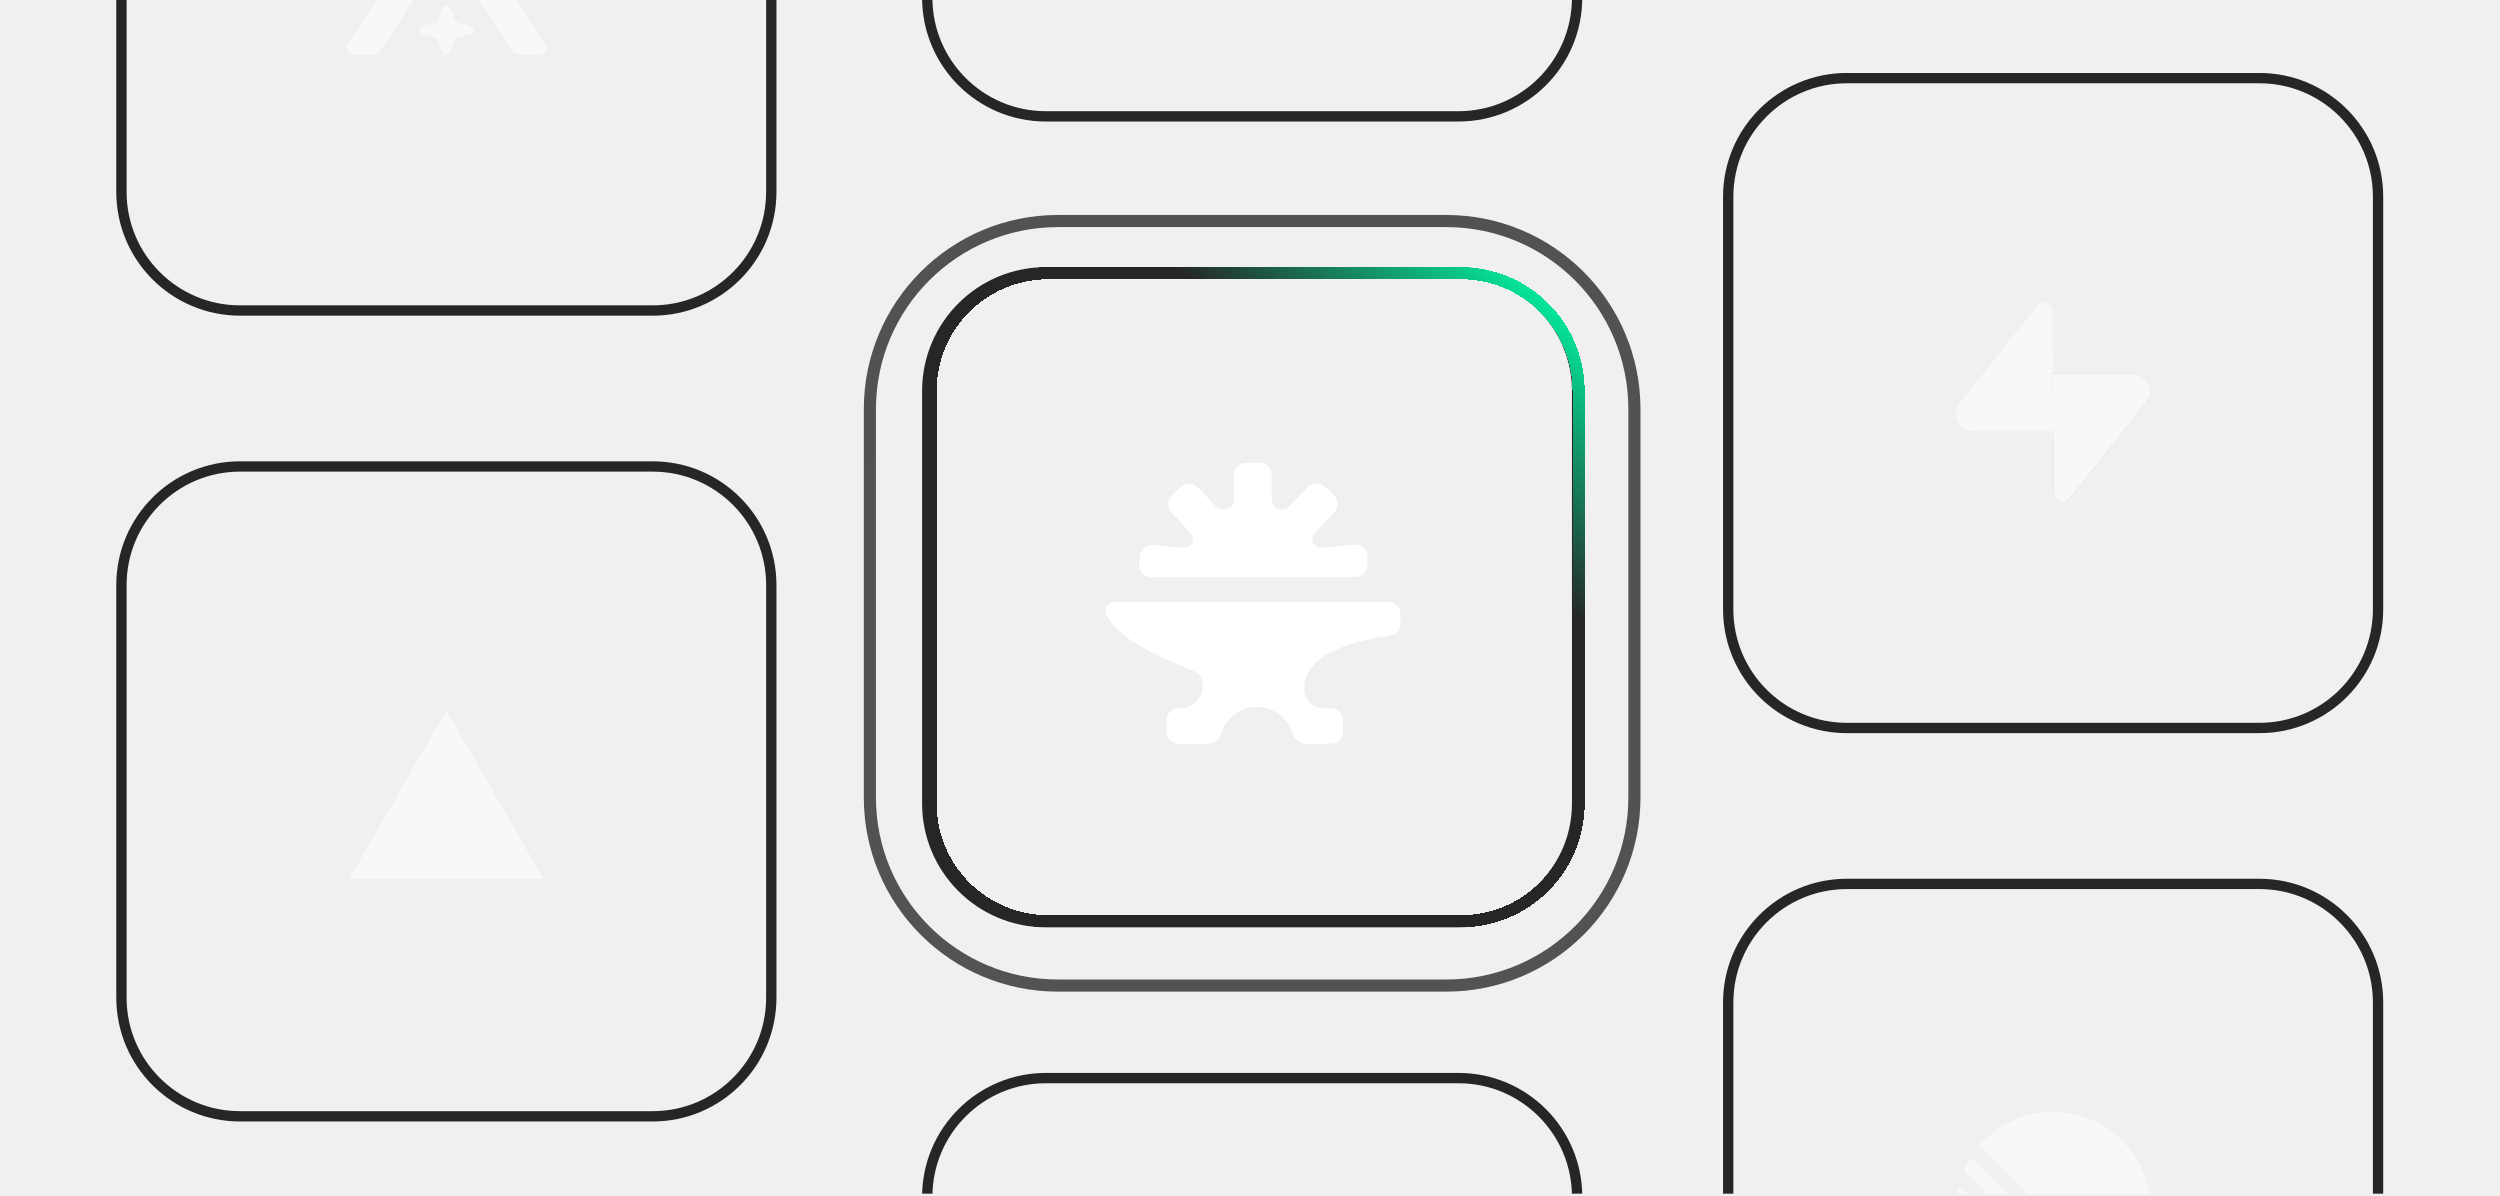
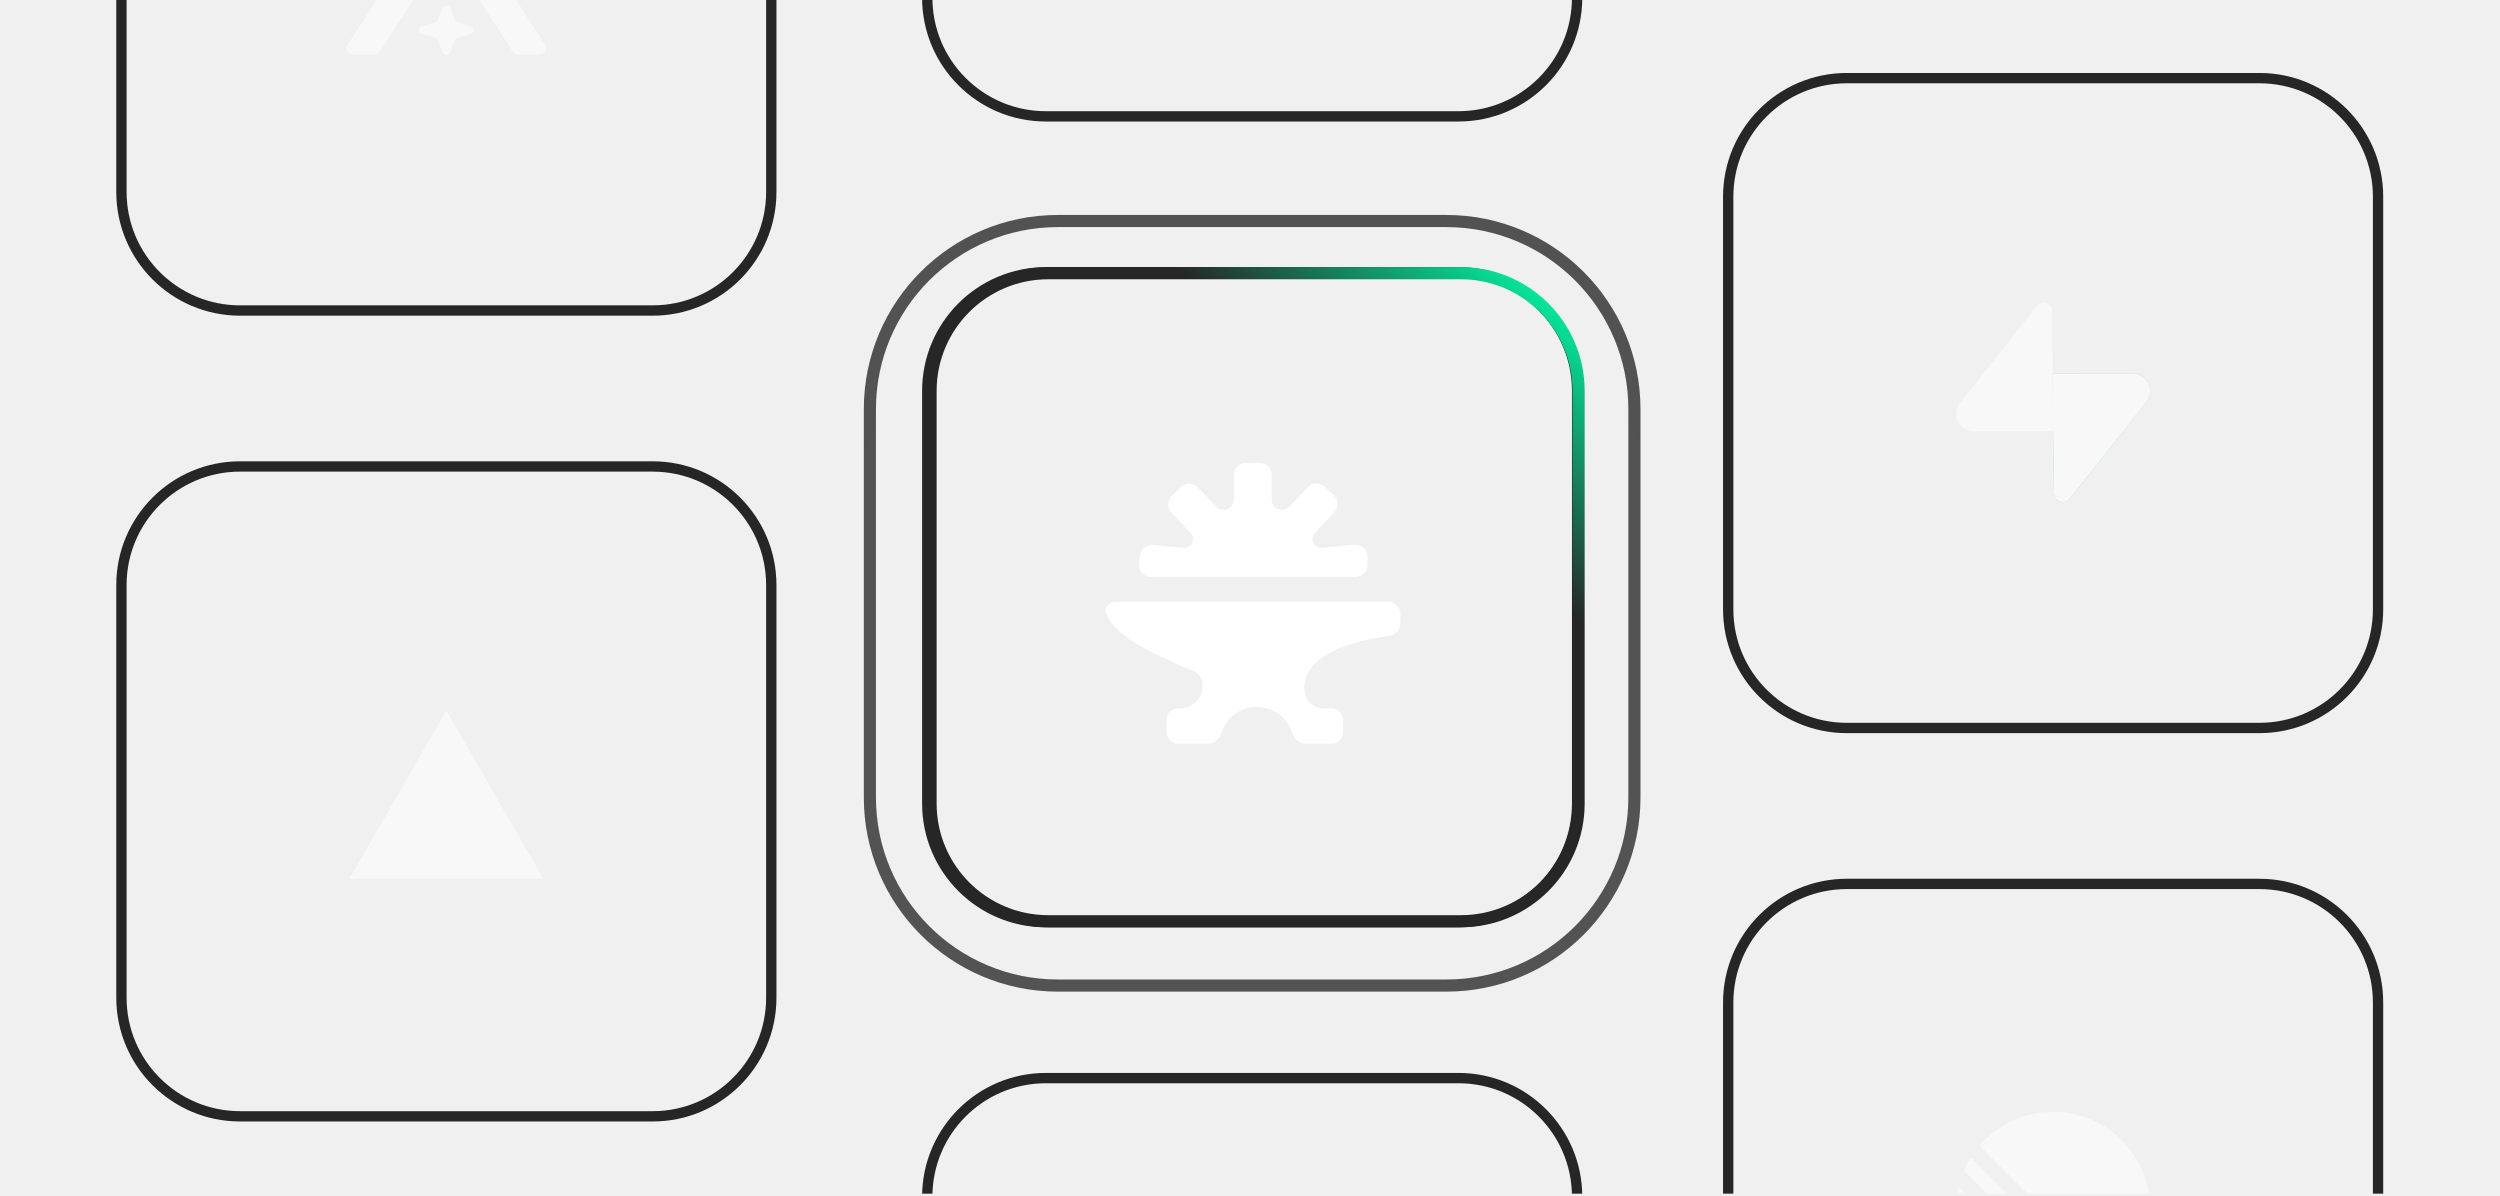
<svg xmlns="http://www.w3.org/2000/svg" width="688" height="329" viewBox="0 0 688 329" fill="none">
  <g clip-path="url(#clip0_712_27799)">
    <path d="M287.824 -146.82H401.374C419.403 -146.82 434.019 -132.204 434.02 -114.174V-0.625C434.019 17.405 419.403 32.021 401.374 32.021H287.824C269.795 32.021 255.179 17.405 255.179 -0.625V-114.174C255.179 -132.204 269.795 -146.82 287.824 -146.82Z" stroke="#262626" stroke-width="2.839" />
    <path d="M287.824 74.936H401.374C419.403 74.937 434.019 89.553 434.02 107.582V221.132C434.019 239.161 419.403 253.777 401.374 253.777H287.824C269.795 253.777 255.179 239.161 255.179 221.132V107.582C255.179 89.553 269.795 74.937 287.824 74.936Z" stroke="#262626" stroke-width="2.839" />
    <rect x="239.392" y="60.828" width="210.4" height="210.4" rx="51.765" stroke="#525252" stroke-width="3.34" />
    <path d="M385.378 171.627C385.378 173.36 384.026 174.804 382.306 175.02C375.584 175.863 360.077 178.837 358.958 188.397C358.872 189.132 358.953 189.876 359.072 190.606C359.478 193.097 361.629 194.926 364.152 194.926H366.36C368.167 194.926 369.632 196.391 369.632 198.199V201.407C369.632 203.214 368.167 204.679 366.36 204.679H359.288C357.481 204.679 356.068 203.176 355.495 201.462C354.149 197.436 350.346 194.534 345.866 194.534C341.385 194.534 337.583 197.436 336.237 201.462C335.664 203.176 334.251 204.679 332.443 204.679H324.303C322.496 204.679 321.031 203.214 321.031 201.407V198.199C321.031 196.391 322.496 194.926 324.303 194.926H324.816C328.221 194.926 330.98 192.165 330.981 188.76V188.471C330.981 186.791 329.953 185.281 328.399 184.643C314.869 179.083 306.611 174.511 304.404 168.823C303.75 167.138 305.27 165.625 307.077 165.625H382.106C383.913 165.625 385.378 167.09 385.378 168.897V171.627Z" fill="white" />
    <path d="M346.699 127.377C348.506 127.378 349.972 128.843 349.972 130.65V137.486C349.972 138.66 350.7 139.711 351.799 140.124C352.857 140.52 354.05 140.246 354.829 139.427L359.94 134.052C361.18 132.748 363.24 132.69 364.552 133.921L367.094 136.308C368.41 137.544 368.476 139.612 367.242 140.93L361.839 146.701C361.15 147.437 360.992 148.523 361.442 149.425C361.888 150.316 362.834 150.841 363.825 150.748L372.744 149.902C374.665 149.72 376.325 151.231 376.325 153.16V155.522C376.325 157.329 374.86 158.794 373.053 158.794H316.715C314.76 158.794 313.241 157.091 313.464 155.149L313.724 152.884C313.926 151.12 315.5 149.839 317.269 149.998L325.698 150.755C326.688 150.844 327.632 150.318 328.076 149.429C328.528 148.525 328.37 147.435 327.68 146.697L322.378 141.03C321.163 139.731 321.208 137.7 322.479 136.456L324.967 134.019C326.272 132.741 328.37 132.779 329.628 134.102L334.69 139.427C335.469 140.246 336.662 140.52 337.721 140.124C338.82 139.711 339.549 138.66 339.549 137.486V130.65C339.549 128.843 341.014 127.377 342.821 127.377H346.699Z" fill="white" />
    <g filter="url(#filter0_d_712_27799)">
-       <rect x="256.089" y="75.187" width="178.339" height="178.339" rx="32.395" stroke="url(#paint0_linear_712_27799)" stroke-width="3.34" shape-rendering="crispEdges" />
+       <rect x="256.089" y="75.187" width="178.339" height="178.339" rx="32.395" stroke="url(#paint0_linear_712_27799)" stroke-width="3.34" />
    </g>
    <path d="M508.246 21.5H621.796C639.825 21.501 654.441 36.117 654.441 54.146V167.696C654.441 185.725 639.825 200.341 621.796 200.341H508.246C490.217 200.341 475.601 185.725 475.601 167.696V54.146C475.601 36.117 490.217 21.501 508.246 21.5Z" stroke="#262626" stroke-width="2.839" />
    <g opacity="0.5" clip-path="url(#clip1_712_27799)">
      <path d="M569.538 137.286C568.137 139.052 565.294 138.084 565.261 135.83L564.767 102.862H586.935C590.95 102.862 593.189 107.499 590.692 110.644L569.538 137.286Z" fill="url(#paint1_linear_712_27799)" />
      <path d="M569.538 137.286C568.137 139.052 565.294 138.084 565.261 135.83L564.767 102.862H586.935C590.95 102.862 593.189 107.499 590.692 110.644L569.538 137.286Z" fill="white" />
      <path d="M560.521 84.238C561.923 82.472 564.765 83.44 564.799 85.694L565.015 118.662H543.125C539.109 118.662 536.87 114.025 539.367 110.88L560.521 84.238Z" fill="white" />
    </g>
    <path d="M508.246 243.255H621.796C639.825 243.255 654.441 257.871 654.441 275.9V389.45C654.441 407.48 639.825 422.096 621.796 422.096H508.246C490.217 422.096 475.601 407.48 475.601 389.45V275.9C475.601 257.871 490.217 243.255 508.246 243.255Z" stroke="#262626" stroke-width="2.839" />
    <g opacity="0.5" clip-path="url(#clip2_712_27799)">
      <path d="M538.959 338.833C538.841 338.326 539.444 338.007 539.813 338.375L559.323 357.886C559.691 358.254 559.372 358.858 558.865 358.739C549.019 356.429 541.269 348.679 538.959 338.833ZM538.306 331.014C538.296 331.165 538.353 331.313 538.46 331.42L566.278 359.238C566.385 359.345 566.533 359.402 566.684 359.392C567.95 359.314 569.193 359.147 570.405 358.898C570.813 358.814 570.955 358.312 570.66 358.017L539.681 327.038C539.386 326.743 538.884 326.885 538.8 327.293C538.551 328.506 538.385 329.748 538.306 331.014ZM540.555 321.832C540.466 322.031 540.511 322.265 540.666 322.419L575.279 357.032C575.433 357.187 575.667 357.232 575.867 357.143C576.821 356.718 577.746 356.239 578.637 355.709C578.932 355.534 578.978 355.128 578.735 354.886L542.812 318.963C542.57 318.72 542.164 318.766 541.989 319.061C541.459 319.952 540.98 320.877 540.555 321.832ZM545.069 315.616C544.871 315.419 544.859 315.101 545.045 314.893C549.943 309.41 557.066 305.958 564.996 305.958C579.766 305.958 591.74 317.932 591.74 332.702C591.74 340.632 588.288 347.756 582.805 352.653C582.597 352.839 582.28 352.827 582.082 352.629L545.069 315.616Z" fill="white" />
    </g>
    <path d="M287.824 296.69H401.374C419.403 296.691 434.019 311.307 434.02 329.336V442.886C434.019 460.915 419.403 475.531 401.374 475.531H287.824C269.795 475.531 255.179 460.915 255.179 442.886V329.336C255.179 311.307 269.795 296.691 287.824 296.69Z" stroke="#262626" stroke-width="2.839" />
    <path d="M66.064 -93.386H179.614C197.644 -93.386 212.26 -78.77 212.26 -60.74V52.81C212.26 70.839 197.644 85.455 179.614 85.455H66.064C48.035 85.455 33.419 70.839 33.419 52.81V-60.74C33.419 -78.769 48.035 -93.386 66.064 -93.386Z" stroke="#262626" stroke-width="2.839" />
    <g opacity="0.5">
      <path d="M97.342 15.032H102.885C103.597 15.032 104.256 14.693 104.615 14.141L126.887 -20.294C127.652 -21.481 126.694 -22.965 125.157 -22.965H119.641C118.928 -22.965 118.27 -22.627 117.91 -22.075L95.612 12.36C94.84 13.547 95.805 15.032 97.342 15.032Z" fill="white" />
      <path d="M121.716 14.313L120.479 11.06C120.425 10.918 120.34 10.791 120.23 10.684C120.097 10.553 119.927 10.454 119.734 10.395L116.087 9.291C115.009 8.964 115.009 7.61 116.087 7.284L119.734 6.18C120.086 6.073 120.359 5.829 120.479 5.515L121.716 2.261C122.083 1.299 123.6 1.299 123.966 2.261L125.204 5.515C125.323 5.829 125.596 6.073 125.949 6.18L129.595 7.284C130.673 7.61 130.673 8.964 129.595 9.291L125.949 10.395C125.596 10.502 125.323 10.745 125.204 11.06L123.966 14.313C123.6 15.275 122.083 15.275 121.716 14.313Z" fill="white" />
      <path d="M126.341 -10.409L129.103 -14.677C129.875 -15.865 131.792 -15.865 132.563 -14.677L150.071 12.36C150.836 13.547 149.878 15.032 148.341 15.032H142.798C142.086 15.032 141.427 14.693 141.068 14.141L126.341 -8.627C125.982 -9.18 125.982 -9.856 126.341 -10.409Z" fill="white" />
    </g>
    <path d="M66.064 128.371H179.614C197.644 128.371 212.26 142.987 212.26 161.017V274.566C212.26 292.596 197.644 307.212 179.614 307.212H66.064C48.035 307.212 33.419 292.596 33.419 274.566V161.017C33.419 142.987 48.035 128.371 66.064 128.371Z" stroke="#262626" stroke-width="2.839" />
    <g opacity="0.5">
      <path fill-rule="evenodd" clip-rule="evenodd" d="M122.84 195.527L149.557 241.838H96.122L122.84 195.527Z" fill="white" />
    </g>
  </g>
  <defs>
    <filter id="filter0_d_712_27799" x="187.625" y="20.083" width="315.266" height="315.266" filterUnits="userSpaceOnUse" color-interpolation-filters="sRGB">
      <feFlood flood-opacity="0" result="BackgroundImageFix" />
      <feColorMatrix in="SourceAlpha" type="matrix" values="0 0 0 0 0 0 0 0 0 0 0 0 0 0 0 0 0 0 127 0" result="hardAlpha" />
      <feOffset dy="13.359" />
      <feGaussianBlur stdDeviation="33.397" />
      <feComposite in2="hardAlpha" operator="out" />
      <feColorMatrix type="matrix" values="0 0 0 0 1 0 0 0 0 1 0 0 0 0 1 0 0 0 0.05 0" />
      <feBlend mode="normal" in2="BackgroundImageFix" result="effect1_dropShadow_712_27799" />
      <feBlend mode="normal" in="SourceGraphic" in2="effect1_dropShadow_712_27799" result="shape" />
    </filter>
    <linearGradient id="paint0_linear_712_27799" x1="324.552" y1="196.084" x2="429.752" y2="75.855" gradientUnits="userSpaceOnUse">
      <stop offset="0.572" stop-color="#262626" />
      <stop offset="1" stop-color="#00FFAA" />
    </linearGradient>
    <linearGradient id="paint1_linear_712_27799" x1="564.767" y1="110.172" x2="584.469" y2="118.435" gradientUnits="userSpaceOnUse">
      <stop stop-color="#249361" />
      <stop offset="1" stop-color="#3ECF8E" />
    </linearGradient>
    <clipPath id="clip0_712_27799">
      <rect width="688" height="328.5" fill="white" />
    </clipPath>
    <clipPath id="clip1_712_27799">
      <rect width="53.435" height="55.396" fill="white" transform="translate(538.304 83.2231)" />
    </clipPath>
    <clipPath id="clip2_712_27799">
      <rect width="53.435" height="53.435" fill="white" transform="translate(538.304 305.958)" />
    </clipPath>
  </defs>
</svg>
